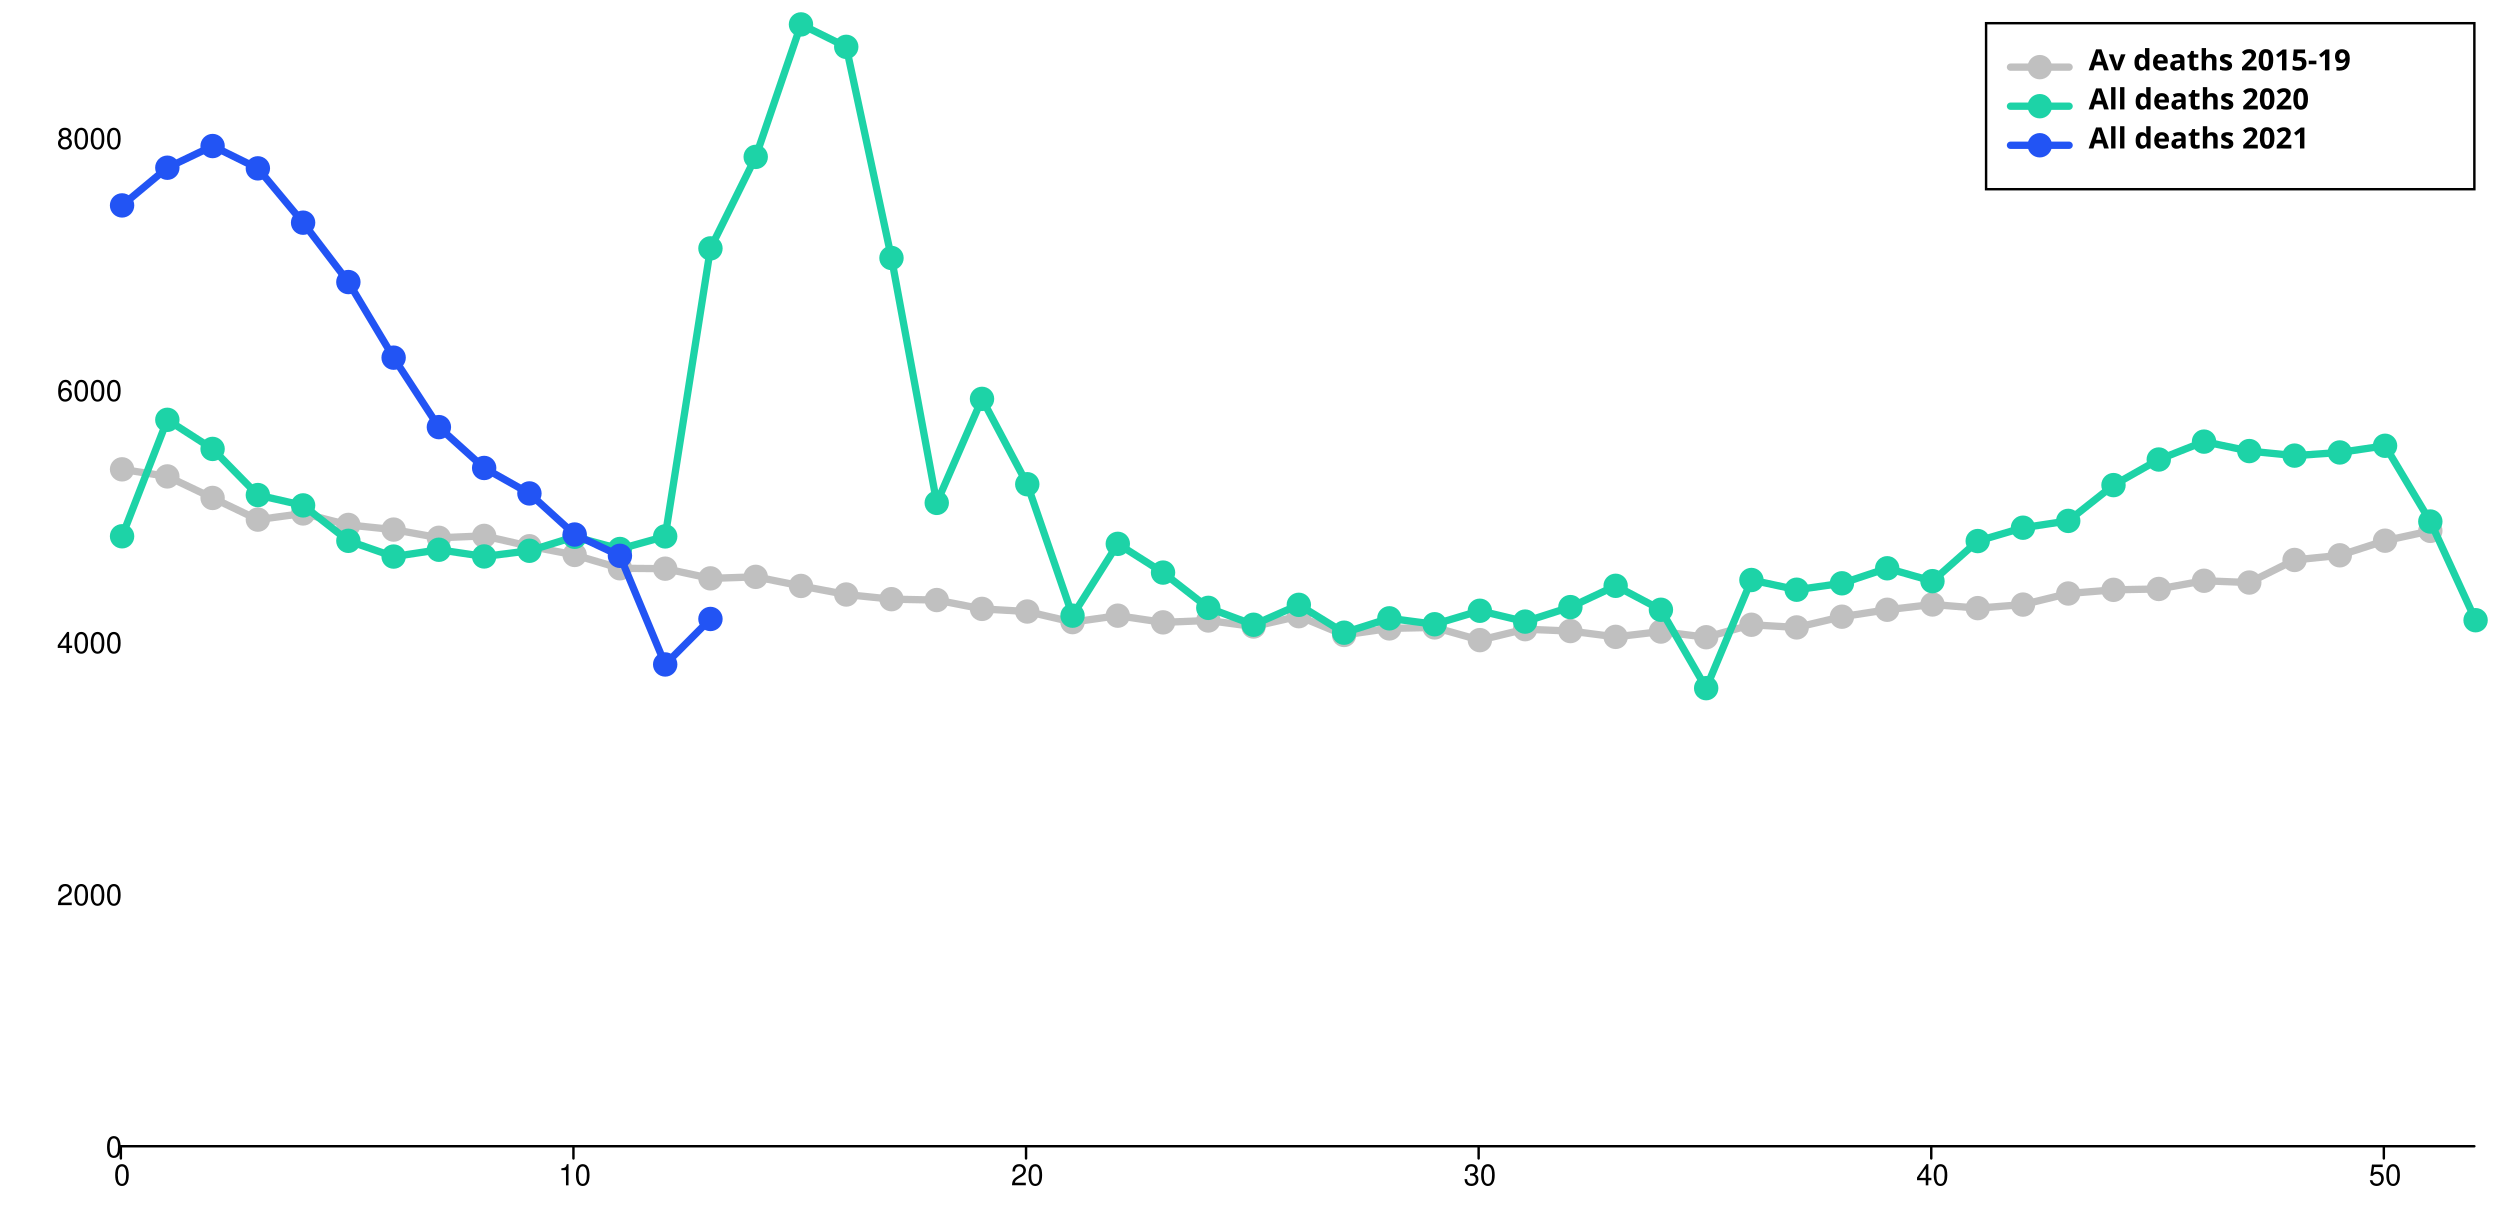
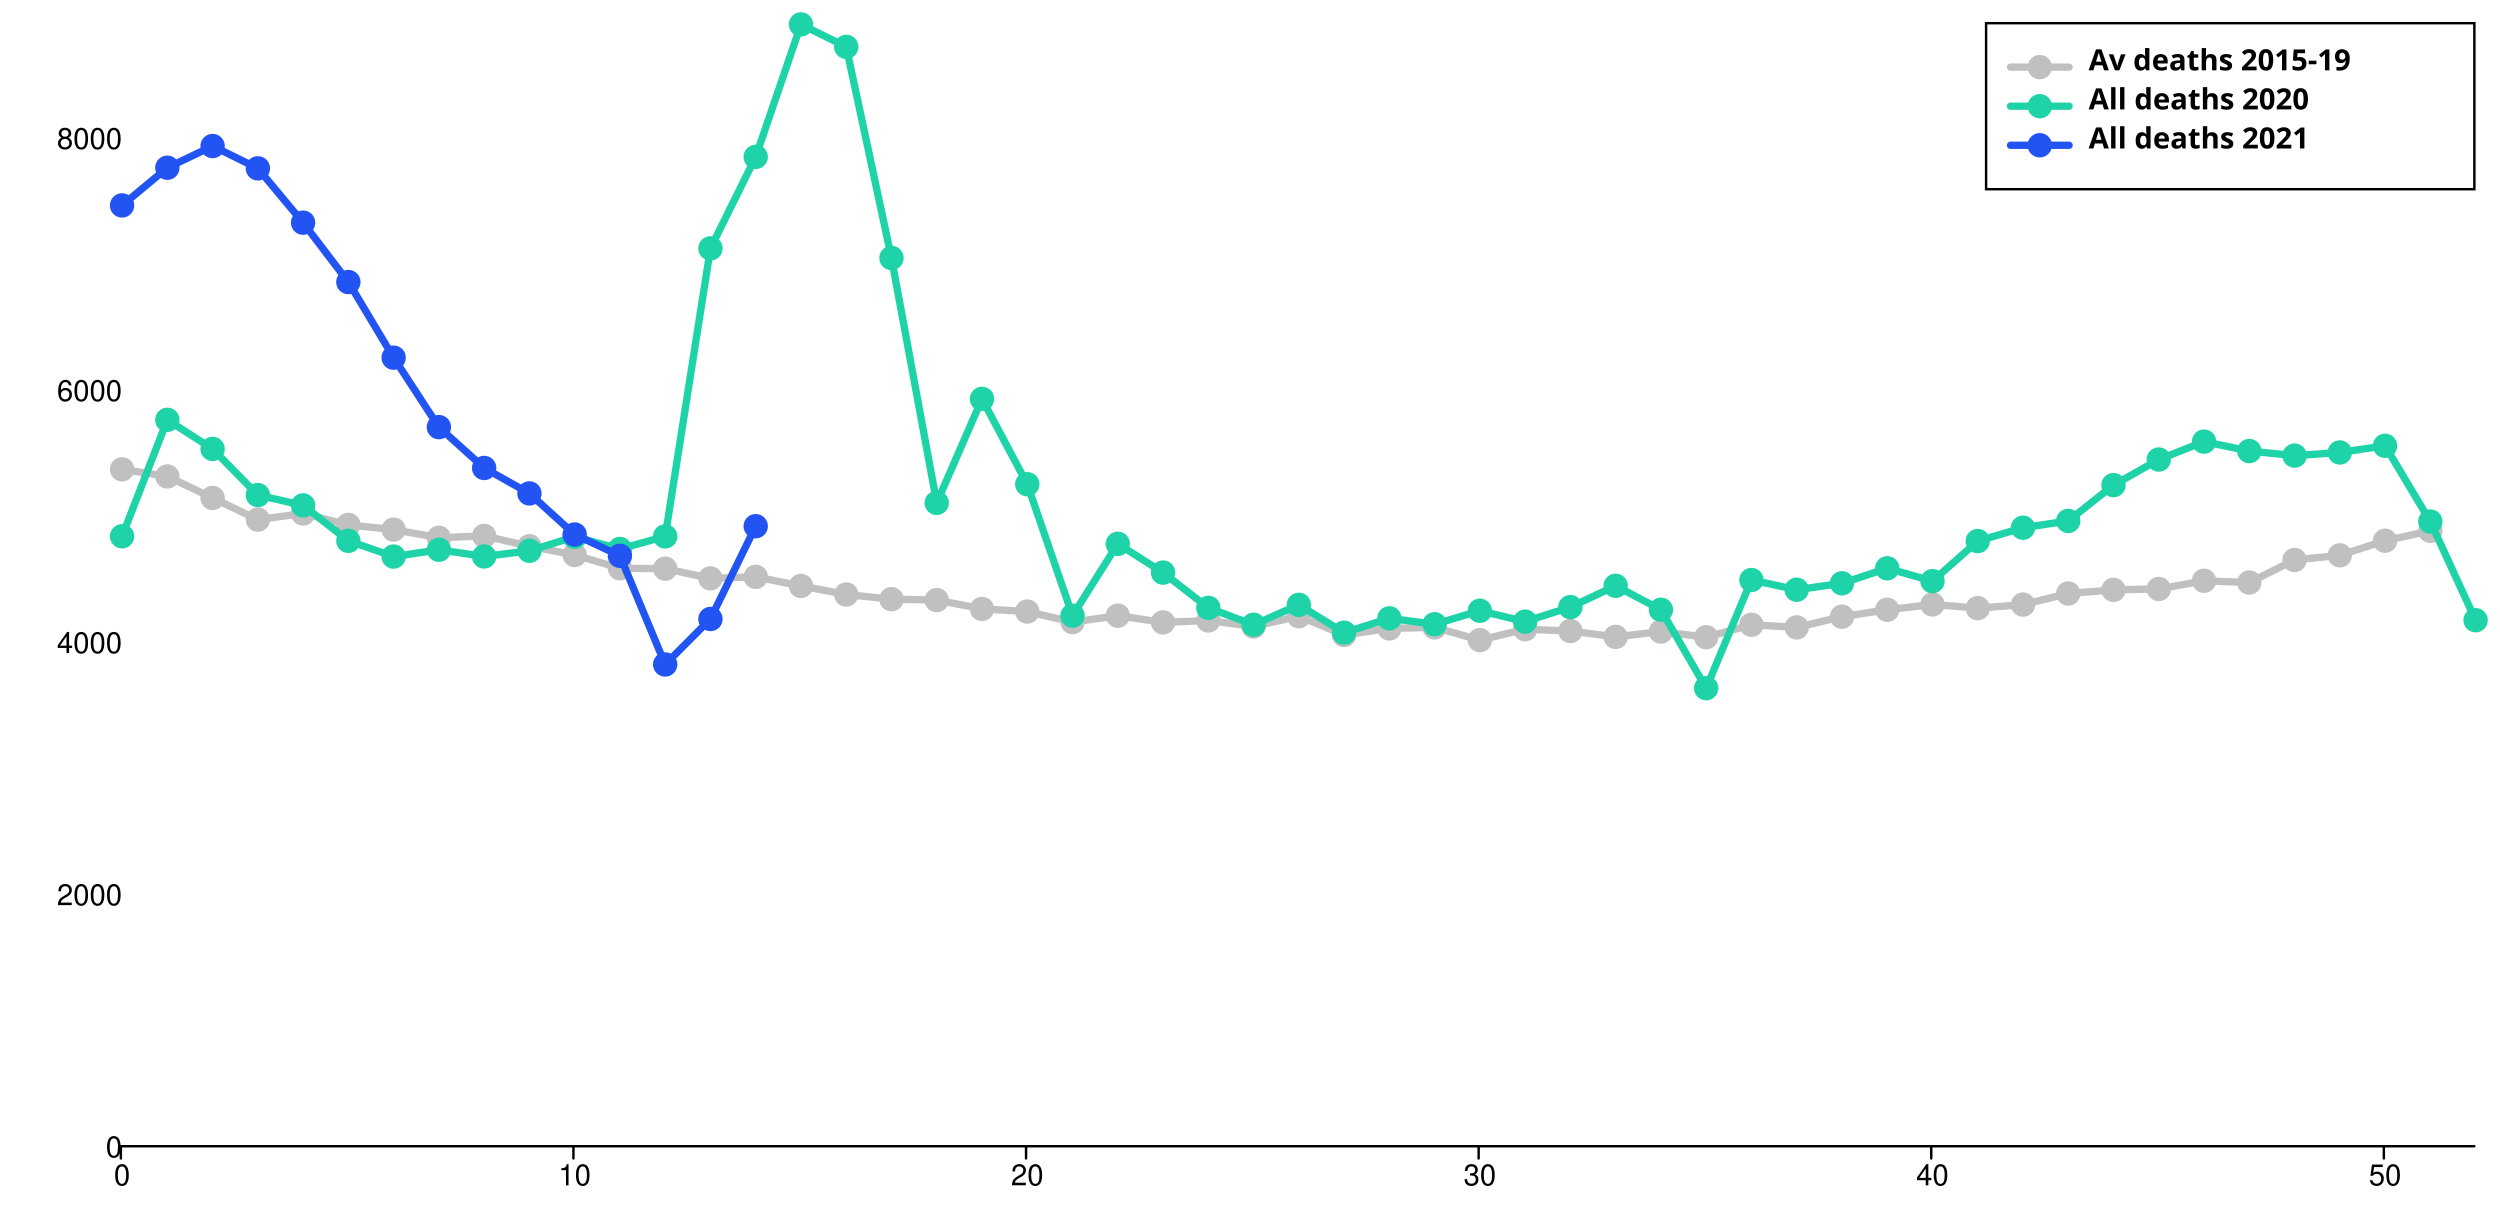
<svg xmlns="http://www.w3.org/2000/svg" width="1024" height="500" viewBox="0 0 1024 500" style="overflow:display" preserveAspectRatio="xMinYMin meet" overflow="visible">
  <defs>
    <style>
	.data-series path.line { fill-opacity: 0; stroke: black; }
	.data-series:hover path.line, .data-series.on path.line { cursor:pointer; }
	.data-series path.line.dotted { stroke-dasharray: 12 20 }
	#baseline:hover path.line, #baseline.on path.line { stroke-width: 5; }
	.data-series-0:hover circle, .data-series-0.on circle { display: inline; cursor:pointer; }
	#all-deaths-2020-under80:hover path.line, #all-deaths-2020-under80.on path.line { stroke-width: 5; }
	.data-series-1:hover circle, .data-series-1.on circle { display: inline; cursor:pointer; }
	#all-deaths-2021-under80:hover path.line, #all-deaths-2021-under80.on path.line { stroke-width: 5; }
	.data-series-2:hover circle, .data-series-2.on circle { display: inline; cursor:pointer; }
	.key rect { fill:transparent;stroke-width:1;stroke:black; }
	.key text { text-anchor:start;dominant-baseline:hanging;font-weight:bold;fill:black;stroke-width:0;font-family:sans-serif; }
	.graph-grid { font-family: "Helvetica Neue",Helvetica,Arial,"Lucida Grande",sans-serif; }
	.graph-grid line { stroke: black; stroke-width: 1; stroke-linecap: round; }
	.graph-grid.graph-grid-x text { text-anchor: middle; dominant-baseline: hanging; transform: translateY(10px); }
	.graph-grid.graph-grid-y text { text-anchor: end; dominant-baseline: middle; transform: translateX(-10px); }
	</style>
  </defs>
  <g class="graph-grid graph-grid-y">
    <line x1="49.50" y1="469.50" x2="1013.50" y2="469.50" data-left="50" />
    <text x="60" y="470" text-anchor="end">0</text>
    <text x="60" y="366.745" text-anchor="end">2000</text>
    <text x="60" y="263.49" text-anchor="end">4000</text>
    <text x="60" y="160.236" text-anchor="end">6000</text>
    <text x="60" y="56.981" text-anchor="end">8000</text>
    <text style="text-anchor:middle;dominant-baseline:hanging;font-weight:bold;transform: translateY(240px) rotate(-90deg);" />
  </g>
  <g class="graph-grid graph-grid-x">
    <line class="tick" x1="49.50" y1="469.50" x2="49.50" y2="474.50" />
    <text x="50" y="470" text-anchor="middle">0</text>
    <line class="tick" x1="234.88" y1="469.50" x2="234.88" y2="474.50" />
    <text x="235.385" y="470" text-anchor="middle">10</text>
    <line class="tick" x1="420.27" y1="469.50" x2="420.27" y2="474.50" />
    <text x="420.769" y="470" text-anchor="middle">20</text>
    <line class="tick" x1="605.65" y1="469.50" x2="605.65" y2="474.50" />
    <text x="606.154" y="470" text-anchor="middle">30</text>
    <line class="tick" x1="791.04" y1="469.50" x2="791.04" y2="474.50" />
    <text x="791.538" y="470" text-anchor="middle">40</text>
    <line class="tick" x1="976.42" y1="469.50" x2="976.42" y2="474.50" />
    <text x="976.923" y="470" text-anchor="middle">50</text>
    <text style="text-anchor:middle;dominant-baseline:hanging;font-weight:bold;transform: translateY(240px) rotate(-90deg);" />
  </g>
  <g id="baseline" class="data-series data-series-0">
    <path d="M 50.00,192.24L 68.54,195.14L 87.08,203.96L 105.62,212.84L 124.15,210.31L 142.69,215.01L 161.23,216.92L 179.77,220.28L 198.31,219.50L 216.85,223.74L 235.38,227.30L 253.92,232.77L 272.46,232.93L 291.00,236.90L 309.54,236.28L 328.08,240.00L 346.62,243.51L 365.15,245.42L 383.69,245.78L 402.23,249.40L 420.77,250.48L 439.31,254.82L 457.85,252.18L 476.38,254.92L 494.92,254.15L 513.46,256.62L 532.00,252.39L 550.54,260.08L 569.08,257.40L 587.62,256.99L 606.15,262.20L 624.69,257.71L 643.23,258.48L 661.77,260.86L 680.31,258.69L 698.85,261.01L 717.38,255.90L 735.92,256.99L 754.46,252.60L 773.00,249.76L 791.54,247.59L 810.08,249.09L 828.62,247.64L 847.15,243.10L 865.69,241.60L 884.23,241.24L 902.77,237.88L 921.31,238.61L 939.85,229.36L 958.38,227.45L 976.92,221.47L 995.46,217.44" class="line" style="stroke:silver" stroke-width="3" stroke-linecap="round" />
    <circle cx="50.00" cy="192.24" data-y="5380.00" data-x="0" r="5" fill="silver" />
    <circle cx="68.54" cy="195.14" data-y="5324.00" data-x="1" r="5" fill="silver" />
    <circle cx="87.08" cy="203.96" data-y="5153.00" data-x="2" r="5" fill="silver" />
    <circle cx="105.62" cy="212.84" data-y="4981.00" data-x="3" r="5" fill="silver" />
    <circle cx="124.15" cy="210.31" data-y="5030.00" data-x="4" r="5" fill="silver" />
    <circle cx="142.69" cy="215.01" data-y="4939.00" data-x="5" r="5" fill="silver" />
    <circle cx="161.23" cy="216.92" data-y="4902.00" data-x="6" r="5" fill="silver" />
    <circle cx="179.77" cy="220.28" data-y="4837.00" data-x="7" r="5" fill="silver" />
    <circle cx="198.31" cy="219.50" data-y="4852.00" data-x="8" r="5" fill="silver" />
    <circle cx="216.85" cy="223.74" data-y="4770.00" data-x="9" r="5" fill="silver" />
    <circle cx="235.38" cy="227.30" data-y="4701.00" data-x="10" r="5" fill="silver" />
    <circle cx="253.92" cy="232.77" data-y="4595.00" data-x="11" r="5" fill="silver" />
    <circle cx="272.46" cy="232.93" data-y="4592.00" data-x="12" r="5" fill="silver" />
    <circle cx="291.00" cy="236.90" data-y="4515.00" data-x="13" r="5" fill="silver" />
    <circle cx="309.54" cy="236.28" data-y="4527.00" data-x="14" r="5" fill="silver" />
    <circle cx="328.08" cy="240.00" data-y="4455.00" data-x="15" r="5" fill="silver" />
    <circle cx="346.62" cy="243.51" data-y="4387.00" data-x="16" r="5" fill="silver" />
    <circle cx="365.15" cy="245.42" data-y="4350.00" data-x="17" r="5" fill="silver" />
    <circle cx="383.69" cy="245.78" data-y="4343.00" data-x="18" r="5" fill="silver" />
    <circle cx="402.23" cy="249.40" data-y="4273.00" data-x="19" r="5" fill="silver" />
    <circle cx="420.77" cy="250.48" data-y="4252.00" data-x="20" r="5" fill="silver" />
    <circle cx="439.31" cy="254.82" data-y="4168.00" data-x="21" r="5" fill="silver" />
    <circle cx="457.85" cy="252.18" data-y="4219.00" data-x="22" r="5" fill="silver" />
    <circle cx="476.38" cy="254.92" data-y="4166.00" data-x="23" r="5" fill="silver" />
    <circle cx="494.92" cy="254.15" data-y="4181.00" data-x="24" r="5" fill="silver" />
    <circle cx="513.46" cy="256.62" data-y="4133.00" data-x="25" r="5" fill="silver" />
    <circle cx="532.00" cy="252.39" data-y="4215.00" data-x="26" r="5" fill="silver" />
    <circle cx="550.54" cy="260.08" data-y="4066.00" data-x="27" r="5" fill="silver" />
    <circle cx="569.08" cy="257.40" data-y="4118.00" data-x="28" r="5" fill="silver" />
    <circle cx="587.62" cy="256.99" data-y="4126.00" data-x="29" r="5" fill="silver" />
    <circle cx="606.15" cy="262.20" data-y="4025.00" data-x="30" r="5" fill="silver" />
    <circle cx="624.69" cy="257.71" data-y="4112.00" data-x="31" r="5" fill="silver" />
    <circle cx="643.23" cy="258.48" data-y="4097.00" data-x="32" r="5" fill="silver" />
    <circle cx="661.77" cy="260.86" data-y="4051.00" data-x="33" r="5" fill="silver" />
    <circle cx="680.31" cy="258.69" data-y="4093.00" data-x="34" r="5" fill="silver" />
    <circle cx="698.85" cy="261.01" data-y="4048.00" data-x="35" r="5" fill="silver" />
    <circle cx="717.38" cy="255.90" data-y="4147.00" data-x="36" r="5" fill="silver" />
    <circle cx="735.92" cy="256.99" data-y="4126.00" data-x="37" r="5" fill="silver" />
    <circle cx="754.46" cy="252.60" data-y="4211.00" data-x="38" r="5" fill="silver" />
    <circle cx="773.00" cy="249.76" data-y="4266.00" data-x="39" r="5" fill="silver" />
    <circle cx="791.54" cy="247.59" data-y="4308.00" data-x="40" r="5" fill="silver" />
    <circle cx="810.08" cy="249.09" data-y="4279.00" data-x="41" r="5" fill="silver" />
    <circle cx="828.62" cy="247.64" data-y="4307.00" data-x="42" r="5" fill="silver" />
    <circle cx="847.15" cy="243.10" data-y="4395.00" data-x="43" r="5" fill="silver" />
    <circle cx="865.69" cy="241.60" data-y="4424.00" data-x="44" r="5" fill="silver" />
    <circle cx="884.23" cy="241.24" data-y="4431.00" data-x="45" r="5" fill="silver" />
    <circle cx="902.77" cy="237.88" data-y="4496.00" data-x="46" r="5" fill="silver" />
    <circle cx="921.31" cy="238.61" data-y="4482.00" data-x="47" r="5" fill="silver" />
    <circle cx="939.85" cy="229.36" data-y="4661.00" data-x="48" r="5" fill="silver" />
    <circle cx="958.38" cy="227.45" data-y="4698.00" data-x="49" r="5" fill="silver" />
    <circle cx="976.92" cy="221.47" data-y="4814.00" data-x="50" r="5" fill="silver" />
    <circle cx="995.46" cy="217.44" data-y="4892.00" data-x="51" r="5" fill="silver" />
  </g>
  <g id="all-deaths-2020-under80" class="data-series data-series-1">
    <path d="M 50.00,219.66L 68.54,171.96L 87.08,183.88L 105.62,202.78L 124.15,207.01L 142.69,221.52L 161.23,227.97L 179.77,225.18L 198.31,227.92L 216.85,225.60L 235.38,219.87L 253.92,224.87L 272.46,219.71L 291.00,101.74L 309.54,64.26L 328.08,10.00L 346.62,19.19L 365.15,105.67L 383.69,205.98L 402.23,163.38L 420.77,198.34L 439.31,252.18L 457.85,222.76L 476.38,234.53L 494.92,248.98L 513.46,255.90L 532.00,247.74L 550.54,259.15L 569.08,253.27L 587.62,255.69L 606.15,250.17L 624.69,254.61L 643.23,248.67L 661.77,239.95L 680.31,249.76L 698.85,281.87L 717.38,237.57L 735.92,241.55L 754.46,238.92L 773.00,232.77L 791.54,238.04L 810.08,221.62L 828.62,216.15L 847.15,213.36L 865.69,198.70L 884.23,188.22L 902.77,180.89L 921.31,184.76L 939.85,186.62L 958.38,185.33L 976.92,182.59L 995.46,213.62L 1014.00,254.04" class="line" style="stroke:#1DD3A7" stroke-width="3" stroke-linecap="round" />
    <circle cx="50.00" cy="219.66" data-y="4849.00" data-x="0" r="5" fill="#1DD3A7" />
    <circle cx="68.54" cy="171.96" data-y="5773.00" data-x="1" r="5" fill="#1DD3A7" />
    <circle cx="87.08" cy="183.88" data-y="5542.00" data-x="2" r="5" fill="#1DD3A7" />
    <circle cx="105.62" cy="202.78" data-y="5176.00" data-x="3" r="5" fill="#1DD3A7" />
    <circle cx="124.15" cy="207.01" data-y="5094.00" data-x="4" r="5" fill="#1DD3A7" />
    <circle cx="142.69" cy="221.52" data-y="4813.00" data-x="5" r="5" fill="#1DD3A7" />
    <circle cx="161.23" cy="227.97" data-y="4688.00" data-x="6" r="5" fill="#1DD3A7" />
    <circle cx="179.77" cy="225.18" data-y="4742.00" data-x="7" r="5" fill="#1DD3A7" />
    <circle cx="198.31" cy="227.92" data-y="4689.00" data-x="8" r="5" fill="#1DD3A7" />
    <circle cx="216.85" cy="225.60" data-y="4734.00" data-x="9" r="5" fill="#1DD3A7" />
    <circle cx="235.38" cy="219.87" data-y="4845.00" data-x="10" r="5" fill="#1DD3A7" />
    <circle cx="253.92" cy="224.87" data-y="4748.00" data-x="11" r="5" fill="#1DD3A7" />
    <circle cx="272.46" cy="219.71" data-y="4848.00" data-x="12" r="5" fill="#1DD3A7" />
    <circle cx="291.00" cy="101.74" data-y="7133.00" data-x="13" r="5" fill="#1DD3A7" />
    <circle cx="309.54" cy="64.26" data-y="7859.00" data-x="14" r="5" fill="#1DD3A7" />
    <circle cx="328.08" cy="10.00" data-y="8910.00" data-x="15" r="5" fill="#1DD3A7" />
    <circle cx="346.62" cy="19.19" data-y="8732.00" data-x="16" r="5" fill="#1DD3A7" />
    <circle cx="365.15" cy="105.67" data-y="7057.00" data-x="17" r="5" fill="#1DD3A7" />
    <circle cx="383.69" cy="205.98" data-y="5114.00" data-x="18" r="5" fill="#1DD3A7" />
    <circle cx="402.23" cy="163.38" data-y="5939.00" data-x="19" r="5" fill="#1DD3A7" />
    <circle cx="420.77" cy="198.34" data-y="5262.00" data-x="20" r="5" fill="#1DD3A7" />
    <circle cx="439.31" cy="252.18" data-y="4219.00" data-x="21" r="5" fill="#1DD3A7" />
    <circle cx="457.85" cy="222.76" data-y="4789.00" data-x="22" r="5" fill="#1DD3A7" />
    <circle cx="476.38" cy="234.53" data-y="4561.00" data-x="23" r="5" fill="#1DD3A7" />
    <circle cx="494.92" cy="248.98" data-y="4281.00" data-x="24" r="5" fill="#1DD3A7" />
    <circle cx="513.46" cy="255.90" data-y="4147.00" data-x="25" r="5" fill="#1DD3A7" />
    <circle cx="532.00" cy="247.74" data-y="4305.00" data-x="26" r="5" fill="#1DD3A7" />
    <circle cx="550.54" cy="259.15" data-y="4084.00" data-x="27" r="5" fill="#1DD3A7" />
    <circle cx="569.08" cy="253.27" data-y="4198.00" data-x="28" r="5" fill="#1DD3A7" />
    <circle cx="587.62" cy="255.69" data-y="4151.00" data-x="29" r="5" fill="#1DD3A7" />
    <circle cx="606.15" cy="250.17" data-y="4258.00" data-x="30" r="5" fill="#1DD3A7" />
    <circle cx="624.69" cy="254.61" data-y="4172.00" data-x="31" r="5" fill="#1DD3A7" />
    <circle cx="643.23" cy="248.67" data-y="4287.00" data-x="32" r="5" fill="#1DD3A7" />
    <circle cx="661.77" cy="239.95" data-y="4456.00" data-x="33" r="5" fill="#1DD3A7" />
    <circle cx="680.31" cy="249.76" data-y="4266.00" data-x="34" r="5" fill="#1DD3A7" />
    <circle cx="698.85" cy="281.87" data-y="3644.00" data-x="35" r="5" fill="#1DD3A7" />
    <circle cx="717.38" cy="237.57" data-y="4502.00" data-x="36" r="5" fill="#1DD3A7" />
    <circle cx="735.92" cy="241.55" data-y="4425.00" data-x="37" r="5" fill="#1DD3A7" />
    <circle cx="754.46" cy="238.92" data-y="4476.00" data-x="38" r="5" fill="#1DD3A7" />
    <circle cx="773.00" cy="232.77" data-y="4595.00" data-x="39" r="5" fill="#1DD3A7" />
    <circle cx="791.54" cy="238.04" data-y="4493.00" data-x="40" r="5" fill="#1DD3A7" />
    <circle cx="810.08" cy="221.62" data-y="4811.00" data-x="41" r="5" fill="#1DD3A7" />
    <circle cx="828.62" cy="216.15" data-y="4917.00" data-x="42" r="5" fill="#1DD3A7" />
    <circle cx="847.15" cy="213.36" data-y="4971.00" data-x="43" r="5" fill="#1DD3A7" />
    <circle cx="865.69" cy="198.70" data-y="5255.00" data-x="44" r="5" fill="#1DD3A7" />
    <circle cx="884.23" cy="188.22" data-y="5458.00" data-x="45" r="5" fill="#1DD3A7" />
    <circle cx="902.77" cy="180.89" data-y="5600.00" data-x="46" r="5" fill="#1DD3A7" />
    <circle cx="921.31" cy="184.76" data-y="5525.00" data-x="47" r="5" fill="#1DD3A7" />
    <circle cx="939.85" cy="186.62" data-y="5489.00" data-x="48" r="5" fill="#1DD3A7" />
    <circle cx="958.38" cy="185.33" data-y="5514.00" data-x="49" r="5" fill="#1DD3A7" />
    <circle cx="976.92" cy="182.59" data-y="5567.00" data-x="50" r="5" fill="#1DD3A7" />
    <circle cx="995.46" cy="213.62" data-y="4966.00" data-x="51" r="5" fill="#1DD3A7" />
    <circle cx="1014.00" cy="254.04" data-y="4183.00" data-x="52" r="5" fill="#1DD3A7" />
  </g>
  <g id="all-deaths-2021-under80" class="data-series data-series-2">
-     <path d="M 50.00,84.14L 68.54,68.70L 87.08,59.82L 105.62,68.96L 124.15,91.21L 142.69,115.53L 161.23,146.50L 179.77,174.95L 198.31,191.68L 216.85,202.11L 235.38,218.94L 253.92,227.66L 272.46,272.16L 291.00,253.53" class="line" style="stroke:#2254F4" stroke-width="3" stroke-linecap="round" />
+     <path d="M 50.00,84.14L 68.54,68.70L 87.08,59.82L 105.62,68.96L 124.15,91.21L 142.69,115.53L 161.23,146.50L 179.77,174.95L 198.31,191.68L 216.85,202.11L 235.38,218.94L 253.92,227.66L 272.46,272.16L 291.00,253.53L 309.54,215.53" class="line" style="stroke:#2254F4" stroke-width="3" stroke-linecap="round" />
    <circle cx="50.00" cy="84.14" data-y="7474.00" data-x="0" r="5" fill="#2254F4" />
    <circle cx="68.54" cy="68.70" data-y="7773.00" data-x="1" r="5" fill="#2254F4" />
    <circle cx="87.08" cy="59.82" data-y="7945.00" data-x="2" r="5" fill="#2254F4" />
    <circle cx="105.62" cy="68.96" data-y="7768.00" data-x="3" r="5" fill="#2254F4" />
    <circle cx="124.15" cy="91.21" data-y="7337.00" data-x="4" r="5" fill="#2254F4" />
    <circle cx="142.69" cy="115.53" data-y="6866.00" data-x="5" r="5" fill="#2254F4" />
    <circle cx="161.23" cy="146.50" data-y="6266.00" data-x="6" r="5" fill="#2254F4" />
    <circle cx="179.77" cy="174.95" data-y="5715.00" data-x="7" r="5" fill="#2254F4" />
    <circle cx="198.31" cy="191.68" data-y="5391.00" data-x="8" r="5" fill="#2254F4" />
    <circle cx="216.85" cy="202.11" data-y="5189.00" data-x="9" r="5" fill="#2254F4" />
    <circle cx="235.38" cy="218.94" data-y="4863.00" data-x="10" r="5" fill="#2254F4" />
    <circle cx="253.92" cy="227.66" data-y="4694.00" data-x="11" r="5" fill="#2254F4" />
    <circle cx="272.46" cy="272.16" data-y="3832.00" data-x="12" r="5" fill="#2254F4" />
    <circle cx="291.00" cy="253.53" data-y="4193.00" data-x="13" r="5" fill="#2254F4" />
+     <circle cx="309.54" cy="215.53" data-y="4929.00" data-x="14" r="5" fill="#2254F4" />
  </g>
  <g class="key">
    <rect x="813.5" y="9.5" width="200" height="68" />
    <g id="baseline-key">&gt;	<text x="823.5" y="19.5">
        <tspan dx="32" dy="0">Av deaths 2015-19</tspan>
      </text>
      <path d="M823.50,27.50 l 24 0" class="line" style="stroke:silver" stroke-width="3" stroke-linecap="round" />
      <circle cx="835.50" cy="27.50" r="5" fill="silver" />
    </g>
    <g id="all-deaths-2020-under80-key">&gt;	<text x="823.5" y="35.5">
        <tspan dx="32" dy="0">All deaths 2020</tspan>
      </text>
      <path d="M823.50,43.50 l 24 0" class="line" style="stroke:#1DD3A7" stroke-width="3" stroke-linecap="round" />
      <circle cx="835.50" cy="43.50" r="5" fill="#1DD3A7" />
    </g>
    <g id="all-deaths-2021-under80-key">&gt;	<text x="823.5" y="51.5">
        <tspan dx="32" dy="0">All deaths 2021</tspan>
      </text>
      <path d="M823.50,59.50 l 24 0" class="line" style="stroke:#2254F4" stroke-width="3" stroke-linecap="round" />
      <circle cx="835.50" cy="59.50" r="5" fill="#2254F4" />
    </g>
  </g>
</svg>
